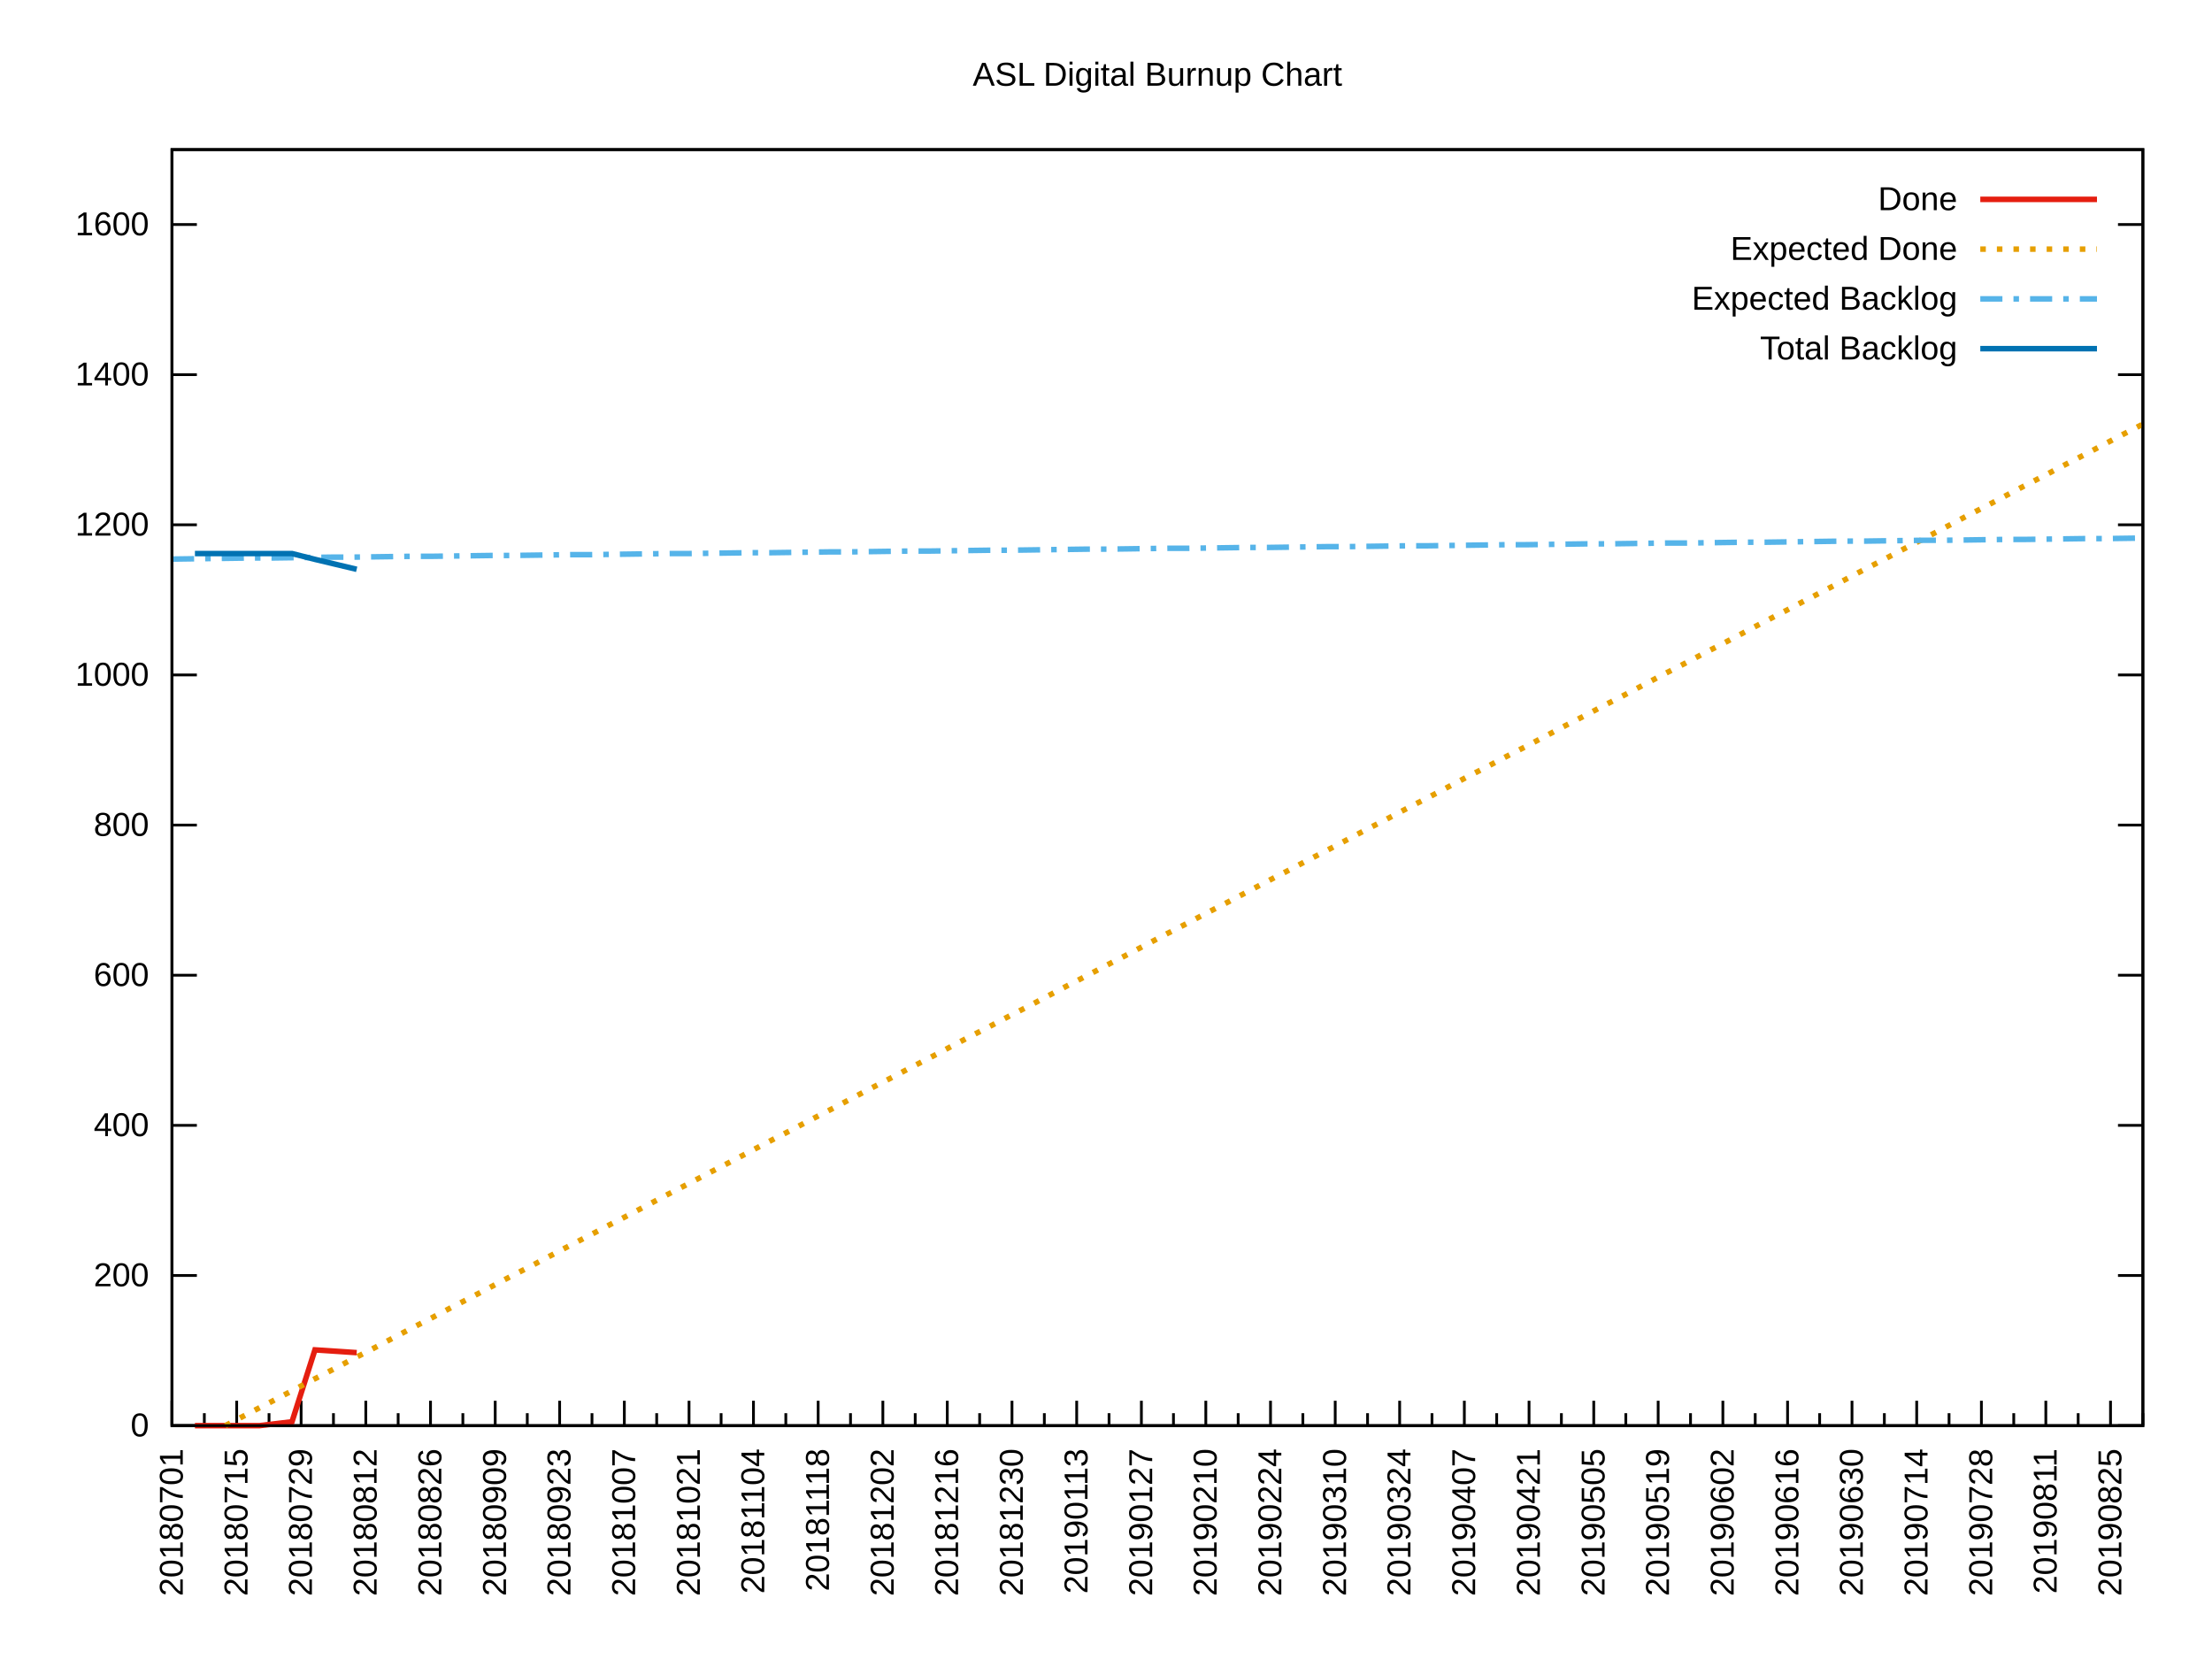
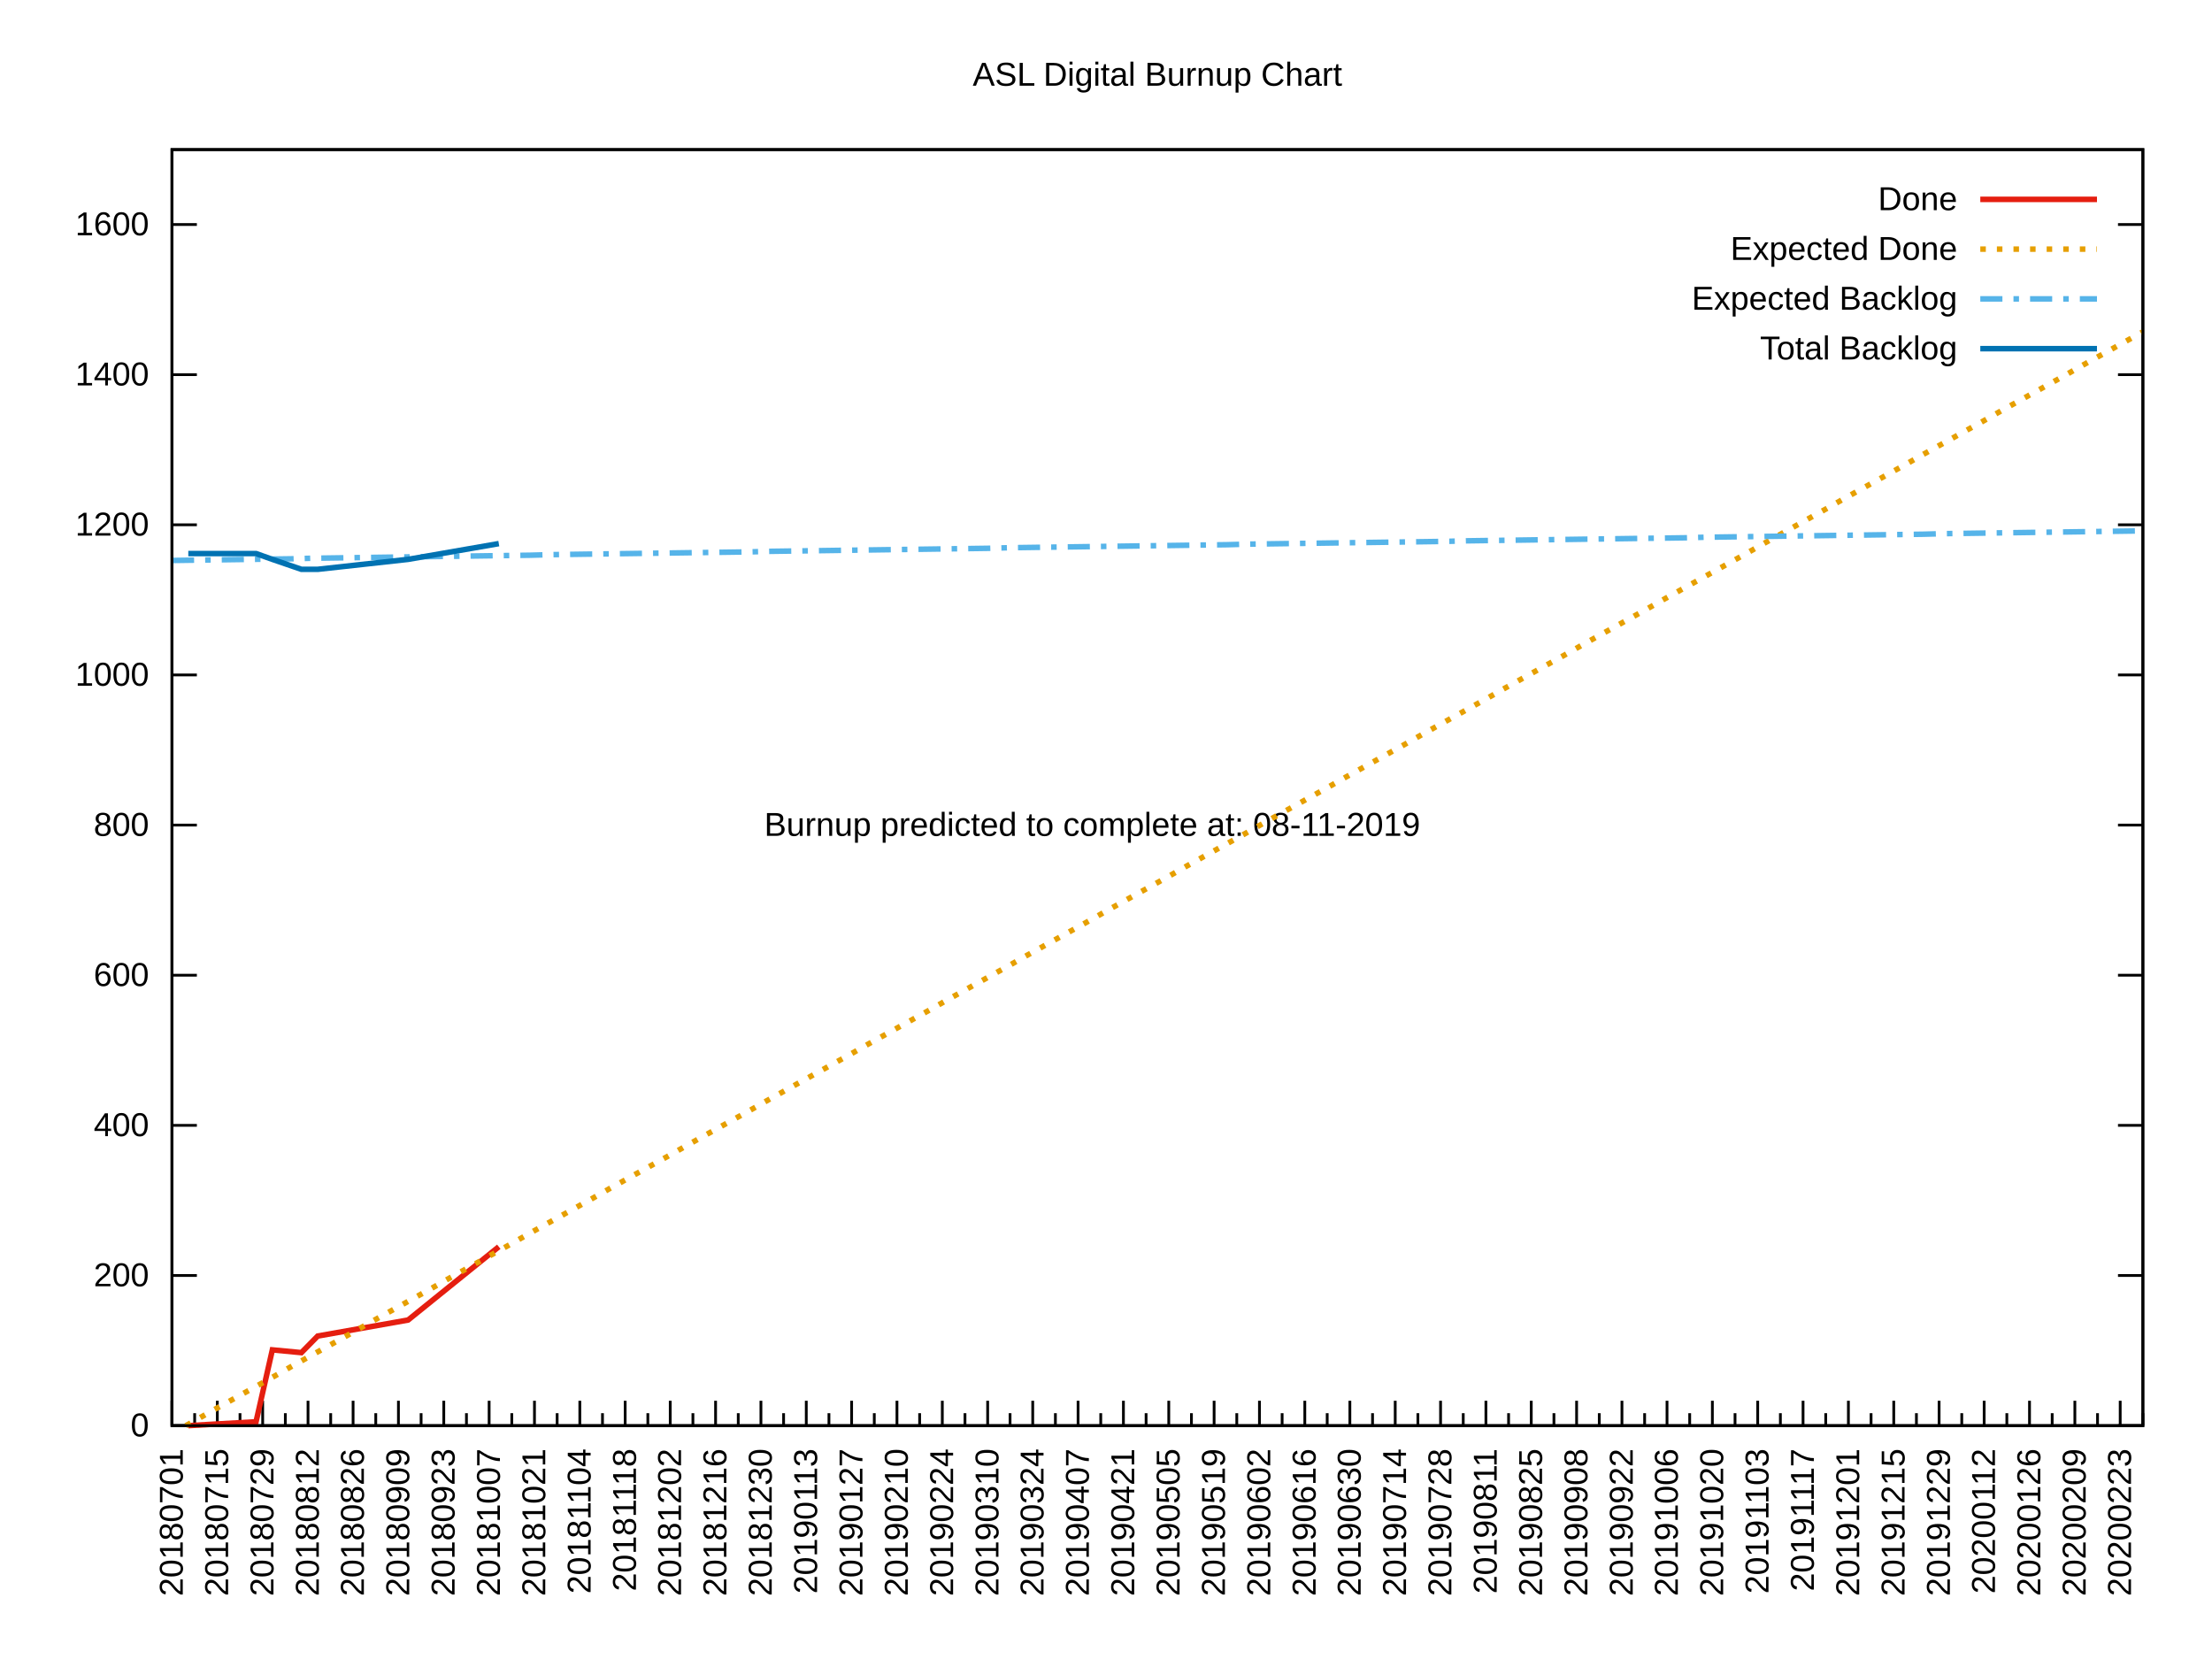
<svg xmlns="http://www.w3.org/2000/svg" xmlns:xlink="http://www.w3.org/1999/xlink" width="800" height="600" viewBox="0 0 800 600">
  <g id="gnuplot_canvas">
    <rect x="0" y="0" width="800" height="600" fill="none" />
    <defs>
      <circle id="gpDot" r="0.5" stroke-width="0.5" />
      <path id="gpPt0" stroke-width="0.222" stroke="currentColor" d="M-1,0 h2 M0,-1 v2" />
      <path id="gpPt1" stroke-width="0.222" stroke="currentColor" d="M-1,-1 L1,1 M1,-1 L-1,1" />
      <path id="gpPt2" stroke-width="0.222" stroke="currentColor" d="M-1,0 L1,0 M0,-1 L0,1 M-1,-1 L1,1 M-1,1 L1,-1" />
      <rect id="gpPt3" stroke-width="0.222" stroke="currentColor" x="-1" y="-1" width="2" height="2" />
      <rect id="gpPt4" stroke-width="0.222" stroke="currentColor" fill="currentColor" x="-1" y="-1" width="2" height="2" />
      <circle id="gpPt5" stroke-width="0.222" stroke="currentColor" cx="0" cy="0" r="1" />
      <use xlink:href="#gpPt5" id="gpPt6" fill="currentColor" stroke="none" />
      <path id="gpPt7" stroke-width="0.222" stroke="currentColor" d="M0,-1.33 L-1.33,0.67 L1.33,0.67 z" />
      <use xlink:href="#gpPt7" id="gpPt8" fill="currentColor" stroke="none" />
      <use xlink:href="#gpPt7" id="gpPt9" stroke="currentColor" transform="rotate(180)" />
      <use xlink:href="#gpPt9" id="gpPt10" fill="currentColor" stroke="none" />
      <use xlink:href="#gpPt3" id="gpPt11" stroke="currentColor" transform="rotate(45)" />
      <use xlink:href="#gpPt11" id="gpPt12" fill="currentColor" stroke="none" />
      <path id="gpPt13" stroke-width="0.222" stroke="currentColor" d="M0,1.330 L1.265,0.411 L0.782,-1.067 L-0.782,-1.076 L-1.265,0.411 z" />
      <use xlink:href="#gpPt13" id="gpPt14" fill="currentColor" stroke="none" />
      <filter id="textbox" filterUnits="objectBoundingBox" x="0" y="0" height="1" width="1">
        <feFlood flood-color="white" flood-opacity="1" result="bgnd" />
        <feComposite in="SourceGraphic" in2="bgnd" operator="atop" />
      </filter>
      <filter id="greybox" filterUnits="objectBoundingBox" x="0" y="0" height="1" width="1">
        <feFlood flood-color="lightgrey" flood-opacity="1" result="grey" />
        <feComposite in="SourceGraphic" in2="grey" operator="atop" />
      </filter>
    </defs>
    <g fill="none" color="white" stroke="currentColor" stroke-width="1.00" stroke-linecap="butt" stroke-linejoin="miter">
</g>
    <g fill="none" color="black" stroke="currentColor" stroke-width="1.00" stroke-linecap="butt" stroke-linejoin="miter">
      <path stroke="black" d="M62.2,515.6 L71.2,515.6 M775.0,515.6 L766.0,515.6  " />
      <g transform="translate(53.9,519.5)" stroke="none" fill="black" font-family="Arial" font-size="12.00" text-anchor="end">
        <text>
          <tspan font-family="Arial"> 0</tspan>
        </text>
      </g>
    </g>
    <g fill="none" color="black" stroke="currentColor" stroke-width="1.00" stroke-linecap="butt" stroke-linejoin="miter">
      <path stroke="black" d="M62.2,461.3 L71.2,461.3 M775.0,461.3 L766.0,461.3  " />
      <g transform="translate(53.9,465.2)" stroke="none" fill="black" font-family="Arial" font-size="12.00" text-anchor="end">
        <text>
          <tspan font-family="Arial"> 200</tspan>
        </text>
      </g>
    </g>
    <g fill="none" color="black" stroke="currentColor" stroke-width="1.00" stroke-linecap="butt" stroke-linejoin="miter">
      <path stroke="black" d="M62.2,407.0 L71.2,407.0 M775.0,407.0 L766.0,407.0  " />
      <g transform="translate(53.9,410.9)" stroke="none" fill="black" font-family="Arial" font-size="12.00" text-anchor="end">
        <text>
          <tspan font-family="Arial"> 400</tspan>
        </text>
      </g>
    </g>
    <g fill="none" color="black" stroke="currentColor" stroke-width="1.00" stroke-linecap="butt" stroke-linejoin="miter">
      <path stroke="black" d="M62.2,352.7 L71.2,352.7 M775.0,352.7 L766.0,352.7  " />
      <g transform="translate(53.9,356.6)" stroke="none" fill="black" font-family="Arial" font-size="12.00" text-anchor="end">
        <text>
          <tspan font-family="Arial"> 600</tspan>
        </text>
      </g>
    </g>
    <g fill="none" color="black" stroke="currentColor" stroke-width="1.00" stroke-linecap="butt" stroke-linejoin="miter">
      <path stroke="black" d="M62.2,298.4 L71.2,298.4 M775.0,298.4 L766.0,298.4  " />
      <g transform="translate(53.9,302.3)" stroke="none" fill="black" font-family="Arial" font-size="12.00" text-anchor="end">
        <text>
          <tspan font-family="Arial"> 800</tspan>
        </text>
      </g>
    </g>
    <g fill="none" color="black" stroke="currentColor" stroke-width="1.00" stroke-linecap="butt" stroke-linejoin="miter">
      <path stroke="black" d="M62.2,244.1 L71.2,244.1 M775.0,244.1 L766.0,244.1  " />
      <g transform="translate(53.9,248.0)" stroke="none" fill="black" font-family="Arial" font-size="12.00" text-anchor="end">
        <text>
          <tspan font-family="Arial"> 1000</tspan>
        </text>
      </g>
    </g>
    <g fill="none" color="black" stroke="currentColor" stroke-width="1.00" stroke-linecap="butt" stroke-linejoin="miter">
      <path stroke="black" d="M62.2,189.8 L71.2,189.8 M775.0,189.8 L766.0,189.8  " />
      <g transform="translate(53.9,193.7)" stroke="none" fill="black" font-family="Arial" font-size="12.00" text-anchor="end">
        <text>
          <tspan font-family="Arial"> 1200</tspan>
        </text>
      </g>
    </g>
    <g fill="none" color="black" stroke="currentColor" stroke-width="1.00" stroke-linecap="butt" stroke-linejoin="miter">
      <path stroke="black" d="M62.2,135.5 L71.2,135.5 M775.0,135.5 L766.0,135.5  " />
      <g transform="translate(53.9,139.4)" stroke="none" fill="black" font-family="Arial" font-size="12.00" text-anchor="end">
        <text>
          <tspan font-family="Arial"> 1400</tspan>
        </text>
      </g>
    </g>
    <g fill="none" color="black" stroke="currentColor" stroke-width="1.00" stroke-linecap="butt" stroke-linejoin="miter">
      <path stroke="black" d="M62.2,81.2 L71.2,81.2 M775.0,81.2 L766.0,81.2  " />
      <g transform="translate(53.9,85.1)" stroke="none" fill="black" font-family="Arial" font-size="12.00" text-anchor="end">
        <text>
          <tspan font-family="Arial"> 1600</tspan>
        </text>
      </g>
    </g>
    <g fill="none" color="black" stroke="currentColor" stroke-width="1.00" stroke-linecap="butt" stroke-linejoin="miter">
      <path stroke="black" d="M62.2,515.6 L62.2,506.6  " />
      <g transform="translate(66.1,523.9) rotate(270)" stroke="none" fill="black" font-family="Arial" font-size="12.00" text-anchor="end">
        <text>
          <tspan font-family="Arial">20180701</tspan>
        </text>
      </g>
    </g>
    <g fill="none" color="black" stroke="currentColor" stroke-width="1.00" stroke-linecap="butt" stroke-linejoin="miter">
-       <path stroke="black" d="M73.9,515.6 L73.9,511.1 M85.6,515.6 L85.6,506.6  " />
-       <g transform="translate(89.5,523.9) rotate(270)" stroke="none" fill="black" font-family="Arial" font-size="12.00" text-anchor="end">
+       <path stroke="black" d="M70.4,515.6 L70.4,511.1 M78.6,515.6 L78.6,506.6  " />
+       <g transform="translate(82.5,523.9) rotate(270)" stroke="none" fill="black" font-family="Arial" font-size="12.00" text-anchor="end">
        <text>
          <tspan font-family="Arial">20180715</tspan>
        </text>
      </g>
    </g>
    <g fill="none" color="black" stroke="currentColor" stroke-width="1.00" stroke-linecap="butt" stroke-linejoin="miter">
-       <path stroke="black" d="M97.3,515.6 L97.3,511.1 M108.9,515.6 L108.9,506.6  " />
-       <g transform="translate(112.8,523.9) rotate(270)" stroke="none" fill="black" font-family="Arial" font-size="12.00" text-anchor="end">
+       <path stroke="black" d="M86.8,515.6 L86.8,511.1 M95.0,515.6 L95.0,506.6  " />
+       <g transform="translate(98.9,523.9) rotate(270)" stroke="none" fill="black" font-family="Arial" font-size="12.00" text-anchor="end">
        <text>
          <tspan font-family="Arial">20180729</tspan>
        </text>
      </g>
    </g>
    <g fill="none" color="black" stroke="currentColor" stroke-width="1.00" stroke-linecap="butt" stroke-linejoin="miter">
-       <path stroke="black" d="M120.6,515.6 L120.6,511.1 M132.3,515.6 L132.3,506.6  " />
-       <g transform="translate(136.2,523.9) rotate(270)" stroke="none" fill="black" font-family="Arial" font-size="12.00" text-anchor="end">
+       <path stroke="black" d="M103.2,515.6 L103.2,511.1 M111.4,515.6 L111.4,506.6  " />
+       <g transform="translate(115.3,523.9) rotate(270)" stroke="none" fill="black" font-family="Arial" font-size="12.00" text-anchor="end">
        <text>
          <tspan font-family="Arial">20180812</tspan>
        </text>
      </g>
    </g>
    <g fill="none" color="black" stroke="currentColor" stroke-width="1.00" stroke-linecap="butt" stroke-linejoin="miter">
-       <path stroke="black" d="M144.0,515.6 L144.0,511.1 M155.7,515.6 L155.7,506.6  " />
-       <g transform="translate(159.6,523.9) rotate(270)" stroke="none" fill="black" font-family="Arial" font-size="12.00" text-anchor="end">
+       <path stroke="black" d="M119.6,515.6 L119.6,511.1 M127.7,515.6 L127.7,506.6  " />
+       <g transform="translate(131.6,523.9) rotate(270)" stroke="none" fill="black" font-family="Arial" font-size="12.00" text-anchor="end">
        <text>
          <tspan font-family="Arial">20180826</tspan>
        </text>
      </g>
    </g>
    <g fill="none" color="black" stroke="currentColor" stroke-width="1.00" stroke-linecap="butt" stroke-linejoin="miter">
-       <path stroke="black" d="M167.4,515.6 L167.4,511.1 M179.1,515.6 L179.1,506.6  " />
-       <g transform="translate(183.0,523.9) rotate(270)" stroke="none" fill="black" font-family="Arial" font-size="12.00" text-anchor="end">
+       <path stroke="black" d="M135.9,515.6 L135.9,511.1 M144.1,515.6 L144.1,506.6  " />
+       <g transform="translate(148.0,523.9) rotate(270)" stroke="none" fill="black" font-family="Arial" font-size="12.00" text-anchor="end">
        <text>
          <tspan font-family="Arial">20180909</tspan>
        </text>
      </g>
    </g>
    <g fill="none" color="black" stroke="currentColor" stroke-width="1.00" stroke-linecap="butt" stroke-linejoin="miter">
-       <path stroke="black" d="M190.7,515.6 L190.7,511.1 M202.4,515.6 L202.4,506.6  " />
-       <g transform="translate(206.3,523.9) rotate(270)" stroke="none" fill="black" font-family="Arial" font-size="12.00" text-anchor="end">
+       <path stroke="black" d="M152.3,515.6 L152.3,511.1 M160.5,515.6 L160.5,506.6  " />
+       <g transform="translate(164.4,523.9) rotate(270)" stroke="none" fill="black" font-family="Arial" font-size="12.00" text-anchor="end">
        <text>
          <tspan font-family="Arial">20180923</tspan>
        </text>
      </g>
    </g>
    <g fill="none" color="black" stroke="currentColor" stroke-width="1.00" stroke-linecap="butt" stroke-linejoin="miter">
-       <path stroke="black" d="M214.1,515.6 L214.1,511.1 M225.8,515.6 L225.8,506.6  " />
-       <g transform="translate(229.7,523.9) rotate(270)" stroke="none" fill="black" font-family="Arial" font-size="12.00" text-anchor="end">
+       <path stroke="black" d="M168.7,515.6 L168.7,511.1 M176.9,515.6 L176.9,506.6  " />
+       <g transform="translate(180.8,523.9) rotate(270)" stroke="none" fill="black" font-family="Arial" font-size="12.00" text-anchor="end">
        <text>
          <tspan font-family="Arial">20181007</tspan>
        </text>
      </g>
    </g>
    <g fill="none" color="black" stroke="currentColor" stroke-width="1.00" stroke-linecap="butt" stroke-linejoin="miter">
-       <path stroke="black" d="M237.5,515.6 L237.5,511.1 M249.2,515.6 L249.2,506.6  " />
-       <g transform="translate(253.1,523.9) rotate(270)" stroke="none" fill="black" font-family="Arial" font-size="12.00" text-anchor="end">
+       <path stroke="black" d="M185.1,515.6 L185.1,511.1 M193.3,515.6 L193.3,506.6  " />
+       <g transform="translate(197.2,523.9) rotate(270)" stroke="none" fill="black" font-family="Arial" font-size="12.00" text-anchor="end">
        <text>
          <tspan font-family="Arial">20181021</tspan>
        </text>
      </g>
    </g>
    <g fill="none" color="black" stroke="currentColor" stroke-width="1.00" stroke-linecap="butt" stroke-linejoin="miter">
-       <path stroke="black" d="M260.8,515.6 L260.8,511.1 M272.5,515.6 L272.5,506.6  " />
-       <g transform="translate(276.4,523.9) rotate(270)" stroke="none" fill="black" font-family="Arial" font-size="12.00" text-anchor="end">
+       <path stroke="black" d="M201.5,515.6 L201.5,511.1 M209.7,515.6 L209.7,506.6  " />
+       <g transform="translate(213.6,523.9) rotate(270)" stroke="none" fill="black" font-family="Arial" font-size="12.00" text-anchor="end">
        <text>
          <tspan font-family="Arial">20181104</tspan>
        </text>
      </g>
    </g>
    <g fill="none" color="black" stroke="currentColor" stroke-width="1.00" stroke-linecap="butt" stroke-linejoin="miter">
-       <path stroke="black" d="M284.2,515.6 L284.2,511.1 M295.9,515.6 L295.9,506.6  " />
-       <g transform="translate(299.8,523.9) rotate(270)" stroke="none" fill="black" font-family="Arial" font-size="12.00" text-anchor="end">
+       <path stroke="black" d="M217.9,515.6 L217.9,511.1 M226.1,515.6 L226.1,506.6  " />
+       <g transform="translate(230.0,523.9) rotate(270)" stroke="none" fill="black" font-family="Arial" font-size="12.00" text-anchor="end">
        <text>
          <tspan font-family="Arial">20181118</tspan>
        </text>
      </g>
    </g>
    <g fill="none" color="black" stroke="currentColor" stroke-width="1.00" stroke-linecap="butt" stroke-linejoin="miter">
-       <path stroke="black" d="M307.6,515.6 L307.6,511.1 M319.3,515.6 L319.3,506.6  " />
-       <g transform="translate(323.2,523.9) rotate(270)" stroke="none" fill="black" font-family="Arial" font-size="12.00" text-anchor="end">
+       <path stroke="black" d="M234.3,515.6 L234.3,511.1 M242.4,515.6 L242.4,506.6  " />
+       <g transform="translate(246.3,523.9) rotate(270)" stroke="none" fill="black" font-family="Arial" font-size="12.00" text-anchor="end">
        <text>
          <tspan font-family="Arial">20181202</tspan>
        </text>
      </g>
    </g>
    <g fill="none" color="black" stroke="currentColor" stroke-width="1.00" stroke-linecap="butt" stroke-linejoin="miter">
-       <path stroke="black" d="M331.0,515.6 L331.0,511.1 M342.6,515.6 L342.6,506.6  " />
-       <g transform="translate(346.5,523.9) rotate(270)" stroke="none" fill="black" font-family="Arial" font-size="12.00" text-anchor="end">
+       <path stroke="black" d="M250.6,515.6 L250.6,511.1 M258.8,515.6 L258.8,506.6  " />
+       <g transform="translate(262.7,523.9) rotate(270)" stroke="none" fill="black" font-family="Arial" font-size="12.00" text-anchor="end">
        <text>
          <tspan font-family="Arial">20181216</tspan>
        </text>
      </g>
    </g>
    <g fill="none" color="black" stroke="currentColor" stroke-width="1.00" stroke-linecap="butt" stroke-linejoin="miter">
-       <path stroke="black" d="M354.3,515.6 L354.3,511.1 M366.0,515.6 L366.0,506.6  " />
-       <g transform="translate(369.9,523.9) rotate(270)" stroke="none" fill="black" font-family="Arial" font-size="12.00" text-anchor="end">
+       <path stroke="black" d="M267.0,515.6 L267.0,511.1 M275.2,515.6 L275.2,506.6  " />
+       <g transform="translate(279.1,523.9) rotate(270)" stroke="none" fill="black" font-family="Arial" font-size="12.00" text-anchor="end">
        <text>
          <tspan font-family="Arial">20181230</tspan>
        </text>
      </g>
    </g>
    <g fill="none" color="black" stroke="currentColor" stroke-width="1.00" stroke-linecap="butt" stroke-linejoin="miter">
-       <path stroke="black" d="M377.7,515.6 L377.7,511.1 M389.4,515.6 L389.4,506.6  " />
-       <g transform="translate(393.3,523.9) rotate(270)" stroke="none" fill="black" font-family="Arial" font-size="12.00" text-anchor="end">
+       <path stroke="black" d="M283.4,515.6 L283.4,511.1 M291.6,515.6 L291.6,506.6  " />
+       <g transform="translate(295.5,523.9) rotate(270)" stroke="none" fill="black" font-family="Arial" font-size="12.00" text-anchor="end">
        <text>
          <tspan font-family="Arial">20190113</tspan>
        </text>
      </g>
    </g>
    <g fill="none" color="black" stroke="currentColor" stroke-width="1.00" stroke-linecap="butt" stroke-linejoin="miter">
-       <path stroke="black" d="M401.1,515.6 L401.1,511.1 M412.8,515.6 L412.8,506.6  " />
-       <g transform="translate(416.7,523.9) rotate(270)" stroke="none" fill="black" font-family="Arial" font-size="12.00" text-anchor="end">
+       <path stroke="black" d="M299.8,515.6 L299.8,511.1 M308.0,515.6 L308.0,506.6  " />
+       <g transform="translate(311.9,523.9) rotate(270)" stroke="none" fill="black" font-family="Arial" font-size="12.00" text-anchor="end">
        <text>
          <tspan font-family="Arial">20190127</tspan>
        </text>
      </g>
    </g>
    <g fill="none" color="black" stroke="currentColor" stroke-width="1.00" stroke-linecap="butt" stroke-linejoin="miter">
-       <path stroke="black" d="M424.4,515.6 L424.4,511.1 M436.1,515.6 L436.1,506.6  " />
-       <g transform="translate(440.0,523.9) rotate(270)" stroke="none" fill="black" font-family="Arial" font-size="12.00" text-anchor="end">
+       <path stroke="black" d="M316.2,515.6 L316.2,511.1 M324.4,515.6 L324.4,506.6  " />
+       <g transform="translate(328.3,523.9) rotate(270)" stroke="none" fill="black" font-family="Arial" font-size="12.00" text-anchor="end">
        <text>
          <tspan font-family="Arial">20190210</tspan>
        </text>
      </g>
    </g>
    <g fill="none" color="black" stroke="currentColor" stroke-width="1.00" stroke-linecap="butt" stroke-linejoin="miter">
-       <path stroke="black" d="M447.8,515.6 L447.8,511.1 M459.5,515.6 L459.5,506.6  " />
-       <g transform="translate(463.4,523.9) rotate(270)" stroke="none" fill="black" font-family="Arial" font-size="12.00" text-anchor="end">
+       <path stroke="black" d="M332.6,515.6 L332.6,511.1 M340.8,515.6 L340.8,506.6  " />
+       <g transform="translate(344.7,523.9) rotate(270)" stroke="none" fill="black" font-family="Arial" font-size="12.00" text-anchor="end">
        <text>
          <tspan font-family="Arial">20190224</tspan>
        </text>
      </g>
    </g>
    <g fill="none" color="black" stroke="currentColor" stroke-width="1.00" stroke-linecap="butt" stroke-linejoin="miter">
-       <path stroke="black" d="M471.2,515.6 L471.2,511.1 M482.9,515.6 L482.9,506.6  " />
-       <g transform="translate(486.8,523.9) rotate(270)" stroke="none" fill="black" font-family="Arial" font-size="12.00" text-anchor="end">
+       <path stroke="black" d="M349.0,515.6 L349.0,511.1 M357.2,515.6 L357.2,506.6  " />
+       <g transform="translate(361.1,523.9) rotate(270)" stroke="none" fill="black" font-family="Arial" font-size="12.00" text-anchor="end">
        <text>
          <tspan font-family="Arial">20190310</tspan>
        </text>
      </g>
    </g>
    <g fill="none" color="black" stroke="currentColor" stroke-width="1.00" stroke-linecap="butt" stroke-linejoin="miter">
-       <path stroke="black" d="M494.6,515.6 L494.6,511.1 M506.2,515.6 L506.2,506.6  " />
-       <g transform="translate(510.1,523.9) rotate(270)" stroke="none" fill="black" font-family="Arial" font-size="12.00" text-anchor="end">
+       <path stroke="black" d="M365.3,515.6 L365.3,511.1 M373.5,515.6 L373.5,506.6  " />
+       <g transform="translate(377.4,523.9) rotate(270)" stroke="none" fill="black" font-family="Arial" font-size="12.00" text-anchor="end">
        <text>
          <tspan font-family="Arial">20190324</tspan>
        </text>
      </g>
    </g>
    <g fill="none" color="black" stroke="currentColor" stroke-width="1.00" stroke-linecap="butt" stroke-linejoin="miter">
-       <path stroke="black" d="M517.9,515.6 L517.9,511.1 M529.6,515.6 L529.6,506.6  " />
-       <g transform="translate(533.5,523.9) rotate(270)" stroke="none" fill="black" font-family="Arial" font-size="12.00" text-anchor="end">
+       <path stroke="black" d="M381.7,515.6 L381.7,511.1 M389.9,515.6 L389.9,506.6  " />
+       <g transform="translate(393.8,523.9) rotate(270)" stroke="none" fill="black" font-family="Arial" font-size="12.00" text-anchor="end">
        <text>
          <tspan font-family="Arial">20190407</tspan>
        </text>
      </g>
    </g>
    <g fill="none" color="black" stroke="currentColor" stroke-width="1.00" stroke-linecap="butt" stroke-linejoin="miter">
-       <path stroke="black" d="M541.3,515.6 L541.3,511.1 M553.0,515.6 L553.0,506.6  " />
-       <g transform="translate(556.9,523.9) rotate(270)" stroke="none" fill="black" font-family="Arial" font-size="12.00" text-anchor="end">
+       <path stroke="black" d="M398.1,515.6 L398.1,511.1 M406.3,515.6 L406.3,506.6  " />
+       <g transform="translate(410.2,523.9) rotate(270)" stroke="none" fill="black" font-family="Arial" font-size="12.00" text-anchor="end">
        <text>
          <tspan font-family="Arial">20190421</tspan>
        </text>
      </g>
    </g>
    <g fill="none" color="black" stroke="currentColor" stroke-width="1.00" stroke-linecap="butt" stroke-linejoin="miter">
-       <path stroke="black" d="M564.7,515.6 L564.7,511.1 M576.4,515.6 L576.4,506.6  " />
-       <g transform="translate(580.3,523.9) rotate(270)" stroke="none" fill="black" font-family="Arial" font-size="12.00" text-anchor="end">
+       <path stroke="black" d="M414.5,515.6 L414.5,511.1 M422.7,515.6 L422.7,506.6  " />
+       <g transform="translate(426.6,523.9) rotate(270)" stroke="none" fill="black" font-family="Arial" font-size="12.00" text-anchor="end">
        <text>
          <tspan font-family="Arial">20190505</tspan>
        </text>
      </g>
    </g>
    <g fill="none" color="black" stroke="currentColor" stroke-width="1.00" stroke-linecap="butt" stroke-linejoin="miter">
-       <path stroke="black" d="M588.0,515.6 L588.0,511.1 M599.7,515.6 L599.7,506.6  " />
-       <g transform="translate(603.6,523.9) rotate(270)" stroke="none" fill="black" font-family="Arial" font-size="12.00" text-anchor="end">
+       <path stroke="black" d="M430.9,515.6 L430.9,511.1 M439.1,515.6 L439.1,506.6  " />
+       <g transform="translate(443.0,523.9) rotate(270)" stroke="none" fill="black" font-family="Arial" font-size="12.00" text-anchor="end">
        <text>
          <tspan font-family="Arial">20190519</tspan>
        </text>
      </g>
    </g>
    <g fill="none" color="black" stroke="currentColor" stroke-width="1.00" stroke-linecap="butt" stroke-linejoin="miter">
-       <path stroke="black" d="M611.4,515.6 L611.4,511.1 M623.1,515.6 L623.1,506.6  " />
-       <g transform="translate(627.0,523.9) rotate(270)" stroke="none" fill="black" font-family="Arial" font-size="12.00" text-anchor="end">
+       <path stroke="black" d="M447.3,515.6 L447.3,511.1 M455.5,515.6 L455.5,506.6  " />
+       <g transform="translate(459.4,523.9) rotate(270)" stroke="none" fill="black" font-family="Arial" font-size="12.00" text-anchor="end">
        <text>
          <tspan font-family="Arial">20190602</tspan>
        </text>
      </g>
    </g>
    <g fill="none" color="black" stroke="currentColor" stroke-width="1.00" stroke-linecap="butt" stroke-linejoin="miter">
-       <path stroke="black" d="M634.8,515.6 L634.8,511.1 M646.5,515.6 L646.5,506.6  " />
-       <g transform="translate(650.4,523.9) rotate(270)" stroke="none" fill="black" font-family="Arial" font-size="12.00" text-anchor="end">
+       <path stroke="black" d="M463.7,515.6 L463.7,511.1 M471.9,515.6 L471.9,506.6  " />
+       <g transform="translate(475.8,523.9) rotate(270)" stroke="none" fill="black" font-family="Arial" font-size="12.00" text-anchor="end">
        <text>
          <tspan font-family="Arial">20190616</tspan>
        </text>
      </g>
    </g>
    <g fill="none" color="black" stroke="currentColor" stroke-width="1.00" stroke-linecap="butt" stroke-linejoin="miter">
-       <path stroke="black" d="M658.1,515.6 L658.1,511.1 M669.8,515.6 L669.8,506.6  " />
-       <g transform="translate(673.7,523.9) rotate(270)" stroke="none" fill="black" font-family="Arial" font-size="12.00" text-anchor="end">
+       <path stroke="black" d="M480.0,515.6 L480.0,511.1 M488.2,515.6 L488.2,506.6  " />
+       <g transform="translate(492.1,523.9) rotate(270)" stroke="none" fill="black" font-family="Arial" font-size="12.00" text-anchor="end">
        <text>
          <tspan font-family="Arial">20190630</tspan>
        </text>
      </g>
    </g>
    <g fill="none" color="black" stroke="currentColor" stroke-width="1.00" stroke-linecap="butt" stroke-linejoin="miter">
-       <path stroke="black" d="M681.5,515.6 L681.5,511.1 M693.2,515.6 L693.2,506.6  " />
-       <g transform="translate(697.1,523.9) rotate(270)" stroke="none" fill="black" font-family="Arial" font-size="12.00" text-anchor="end">
+       <path stroke="black" d="M496.4,515.6 L496.4,511.1 M504.6,515.6 L504.6,506.6  " />
+       <g transform="translate(508.5,523.9) rotate(270)" stroke="none" fill="black" font-family="Arial" font-size="12.00" text-anchor="end">
        <text>
          <tspan font-family="Arial">20190714</tspan>
        </text>
      </g>
    </g>
    <g fill="none" color="black" stroke="currentColor" stroke-width="1.00" stroke-linecap="butt" stroke-linejoin="miter">
-       <path stroke="black" d="M704.9,515.6 L704.9,511.1 M716.6,515.6 L716.6,506.6  " />
-       <g transform="translate(720.5,523.9) rotate(270)" stroke="none" fill="black" font-family="Arial" font-size="12.00" text-anchor="end">
+       <path stroke="black" d="M512.8,515.6 L512.8,511.1 M521.0,515.6 L521.0,506.6  " />
+       <g transform="translate(524.9,523.9) rotate(270)" stroke="none" fill="black" font-family="Arial" font-size="12.00" text-anchor="end">
        <text>
          <tspan font-family="Arial">20190728</tspan>
        </text>
      </g>
    </g>
    <g fill="none" color="black" stroke="currentColor" stroke-width="1.00" stroke-linecap="butt" stroke-linejoin="miter">
-       <path stroke="black" d="M728.3,515.6 L728.3,511.1 M739.9,515.6 L739.9,506.6  " />
-       <g transform="translate(743.8,523.9) rotate(270)" stroke="none" fill="black" font-family="Arial" font-size="12.00" text-anchor="end">
+       <path stroke="black" d="M529.2,515.6 L529.2,511.1 M537.4,515.6 L537.4,506.6  " />
+       <g transform="translate(541.3,523.9) rotate(270)" stroke="none" fill="black" font-family="Arial" font-size="12.00" text-anchor="end">
        <text>
          <tspan font-family="Arial">20190811</tspan>
        </text>
      </g>
    </g>
    <g fill="none" color="black" stroke="currentColor" stroke-width="1.00" stroke-linecap="butt" stroke-linejoin="miter">
-       <path stroke="black" d="M751.6,515.6 L751.6,511.1 M763.3,515.6 L763.3,506.6  " />
-       <g transform="translate(767.2,523.9) rotate(270)" stroke="none" fill="black" font-family="Arial" font-size="12.00" text-anchor="end">
+       <path stroke="black" d="M545.6,515.6 L545.6,511.1 M553.8,515.6 L553.8,506.6  " />
+       <g transform="translate(557.7,523.9) rotate(270)" stroke="none" fill="black" font-family="Arial" font-size="12.00" text-anchor="end">
        <text>
          <tspan font-family="Arial">20190825</tspan>
        </text>
      </g>
    </g>
    <g fill="none" color="black" stroke="currentColor" stroke-width="1.00" stroke-linecap="butt" stroke-linejoin="miter">
+       <path stroke="black" d="M562.0,515.6 L562.0,511.1 M570.2,515.6 L570.2,506.6  " />
+       <g transform="translate(574.1,523.9) rotate(270)" stroke="none" fill="black" font-family="Arial" font-size="12.00" text-anchor="end">
+         <text>
+           <tspan font-family="Arial">20190908</tspan>
+         </text>
+       </g>
+     </g>
+     <g fill="none" color="black" stroke="currentColor" stroke-width="1.00" stroke-linecap="butt" stroke-linejoin="miter">
+       <path stroke="black" d="M578.4,515.6 L578.4,511.1 M586.6,515.6 L586.6,506.6  " />
+       <g transform="translate(590.5,523.9) rotate(270)" stroke="none" fill="black" font-family="Arial" font-size="12.00" text-anchor="end">
+         <text>
+           <tspan font-family="Arial">20190922</tspan>
+         </text>
+       </g>
+     </g>
+     <g fill="none" color="black" stroke="currentColor" stroke-width="1.00" stroke-linecap="butt" stroke-linejoin="miter">
+       <path stroke="black" d="M594.8,515.6 L594.8,511.1 M602.9,515.6 L602.9,506.6  " />
+       <g transform="translate(606.8,523.9) rotate(270)" stroke="none" fill="black" font-family="Arial" font-size="12.00" text-anchor="end">
+         <text>
+           <tspan font-family="Arial">20191006</tspan>
+         </text>
+       </g>
+     </g>
+     <g fill="none" color="black" stroke="currentColor" stroke-width="1.00" stroke-linecap="butt" stroke-linejoin="miter">
+       <path stroke="black" d="M611.1,515.6 L611.1,511.1 M619.3,515.6 L619.3,506.6  " />
+       <g transform="translate(623.2,523.9) rotate(270)" stroke="none" fill="black" font-family="Arial" font-size="12.00" text-anchor="end">
+         <text>
+           <tspan font-family="Arial">20191020</tspan>
+         </text>
+       </g>
+     </g>
+     <g fill="none" color="black" stroke="currentColor" stroke-width="1.00" stroke-linecap="butt" stroke-linejoin="miter">
+       <path stroke="black" d="M627.5,515.6 L627.5,511.1 M635.7,515.6 L635.7,506.6  " />
+       <g transform="translate(639.6,523.9) rotate(270)" stroke="none" fill="black" font-family="Arial" font-size="12.00" text-anchor="end">
+         <text>
+           <tspan font-family="Arial">20191103</tspan>
+         </text>
+       </g>
+     </g>
+     <g fill="none" color="black" stroke="currentColor" stroke-width="1.00" stroke-linecap="butt" stroke-linejoin="miter">
+       <path stroke="black" d="M643.9,515.6 L643.9,511.1 M652.1,515.6 L652.1,506.6  " />
+       <g transform="translate(656.0,523.9) rotate(270)" stroke="none" fill="black" font-family="Arial" font-size="12.00" text-anchor="end">
+         <text>
+           <tspan font-family="Arial">20191117</tspan>
+         </text>
+       </g>
+     </g>
+     <g fill="none" color="black" stroke="currentColor" stroke-width="1.00" stroke-linecap="butt" stroke-linejoin="miter">
+       <path stroke="black" d="M660.3,515.6 L660.3,511.1 M668.5,515.6 L668.5,506.6  " />
+       <g transform="translate(672.4,523.9) rotate(270)" stroke="none" fill="black" font-family="Arial" font-size="12.00" text-anchor="end">
+         <text>
+           <tspan font-family="Arial">20191201</tspan>
+         </text>
+       </g>
+     </g>
+     <g fill="none" color="black" stroke="currentColor" stroke-width="1.00" stroke-linecap="butt" stroke-linejoin="miter">
+       <path stroke="black" d="M676.7,515.6 L676.7,511.1 M684.9,515.6 L684.9,506.6  " />
+       <g transform="translate(688.8,523.9) rotate(270)" stroke="none" fill="black" font-family="Arial" font-size="12.00" text-anchor="end">
+         <text>
+           <tspan font-family="Arial">20191215</tspan>
+         </text>
+       </g>
+     </g>
+     <g fill="none" color="black" stroke="currentColor" stroke-width="1.00" stroke-linecap="butt" stroke-linejoin="miter">
+       <path stroke="black" d="M693.1,515.6 L693.1,511.1 M701.3,515.6 L701.3,506.6  " />
+       <g transform="translate(705.2,523.9) rotate(270)" stroke="none" fill="black" font-family="Arial" font-size="12.00" text-anchor="end">
+         <text>
+           <tspan font-family="Arial">20191229</tspan>
+         </text>
+       </g>
+     </g>
+     <g fill="none" color="black" stroke="currentColor" stroke-width="1.00" stroke-linecap="butt" stroke-linejoin="miter">
+       <path stroke="black" d="M709.5,515.6 L709.5,511.1 M717.6,515.6 L717.6,506.6  " />
+       <g transform="translate(721.5,523.9) rotate(270)" stroke="none" fill="black" font-family="Arial" font-size="12.00" text-anchor="end">
+         <text>
+           <tspan font-family="Arial">20200112</tspan>
+         </text>
+       </g>
+     </g>
+     <g fill="none" color="black" stroke="currentColor" stroke-width="1.00" stroke-linecap="butt" stroke-linejoin="miter">
+       <path stroke="black" d="M725.8,515.6 L725.8,511.1 M734.0,515.6 L734.0,506.6  " />
+       <g transform="translate(737.9,523.9) rotate(270)" stroke="none" fill="black" font-family="Arial" font-size="12.00" text-anchor="end">
+         <text>
+           <tspan font-family="Arial">20200126</tspan>
+         </text>
+       </g>
+     </g>
+     <g fill="none" color="black" stroke="currentColor" stroke-width="1.00" stroke-linecap="butt" stroke-linejoin="miter">
+       <path stroke="black" d="M742.2,515.6 L742.2,511.1 M750.4,515.6 L750.4,506.6  " />
+       <g transform="translate(754.3,523.9) rotate(270)" stroke="none" fill="black" font-family="Arial" font-size="12.00" text-anchor="end">
+         <text>
+           <tspan font-family="Arial">20200209</tspan>
+         </text>
+       </g>
+     </g>
+     <g fill="none" color="black" stroke="currentColor" stroke-width="1.00" stroke-linecap="butt" stroke-linejoin="miter">
+       <path stroke="black" d="M758.6,515.6 L758.6,511.1 M766.8,515.6 L766.8,506.6  " />
+       <g transform="translate(770.7,523.9) rotate(270)" stroke="none" fill="black" font-family="Arial" font-size="12.00" text-anchor="end">
+         <text>
+           <tspan font-family="Arial">20200223</tspan>
+         </text>
+       </g>
+     </g>
+     <g fill="none" color="black" stroke="currentColor" stroke-width="1.00" stroke-linecap="butt" stroke-linejoin="miter">
      <path stroke="black" d="M775.0,515.6 L775.0,511.1  " />
    </g>
    <g fill="none" color="black" stroke="currentColor" stroke-width="1.00" stroke-linecap="butt" stroke-linejoin="miter">
      <path stroke="black" d="M62.2,54.1 L62.2,515.6 L775.0,515.6 L775.0,54.1 L62.2,54.1 Z  " />
+       <g transform="translate(276.4,302.3)" stroke="none" fill="black" font-family="Arial" font-size="12.00" text-anchor="start">
+         <text>
+           <tspan font-family="Arial">Burnup predicted to complete at: 08-11-2019</tspan>
+         </text>
+       </g>
    </g>
    <g fill="none" color="black" stroke="currentColor" stroke-width="1.00" stroke-linecap="butt" stroke-linejoin="miter">
      <g transform="translate(418.6,31.0)" stroke="none" fill="black" font-family="Arial" font-size="12.00" text-anchor="middle">
        <text>
          <tspan font-family="Arial">ASL Digital Burnup Chart</tspan>
        </text>
      </g>
    </g>
    <g id="gnuplot_plot_1">
      <g fill="none" color="white" stroke="black" stroke-width="2.00" stroke-linecap="butt" stroke-linejoin="miter">
</g>
      <g fill="none" color="black" stroke="currentColor" stroke-width="2.00" stroke-linecap="butt" stroke-linejoin="miter">
        <g transform="translate(707.9,76.0)" stroke="none" fill="black" font-family="Arial" font-size="12.00" text-anchor="end">
          <text>
            <tspan font-family="Arial">Done</tspan>
          </text>
        </g>
      </g>
      <g fill="none" color="black" stroke="currentColor" stroke-width="2.00" stroke-linecap="butt" stroke-linejoin="miter">
-         <path stroke="rgb(229,  30,  16)" d="M716.2,72.1 L758.4,72.1 M70.5,515.6 L93.9,515.6 L105.6,514.2 L113.9,488.2 L129.0,489.2  " />
+         <path stroke="rgb(229,  30,  16)" d="M716.2,72.1 L758.4,72.1 M68.1,515.6 L92.6,514.2 L98.5,488.2 L109.0,489.2 L114.9,483.2 L147.6,477.4   L180.4,450.9  " />
      </g>
    </g>
    <g id="gnuplot_plot_2">
      <g fill="none" color="black" stroke="currentColor" stroke-width="2.00" stroke-linecap="butt" stroke-linejoin="miter">
        <g transform="translate(707.9,94.0)" stroke="none" fill="black" font-family="Arial" font-size="12.00" text-anchor="end">
          <text>
            <tspan font-family="Arial">Expected Done</tspan>
          </text>
        </g>
      </g>
      <g fill="none" color="black" stroke="currentColor" stroke-width="2.00" stroke-linecap="butt" stroke-linejoin="miter">
-         <path stroke="rgb(230, 159,   0)" stroke-dasharray=" 2,4" d="M716.2,90.1 L758.4,90.1 M81.5,515.6 L83.8,514.4 L91.0,510.6 L98.2,506.9 L105.4,503.1 L112.6,499.3   L119.8,495.6 L127.0,491.8 L134.2,488.1 L141.4,484.3 L148.6,480.5 L155.8,476.8 L163.0,473.0 L170.2,469.3   L177.4,465.5 L184.6,461.7 L191.8,458.0 L199.0,454.2 L206.2,450.4 L213.4,446.7 L220.6,442.9 L227.8,439.2   L235.0,435.4 L242.2,431.6 L249.4,427.9 L256.6,424.1 L263.8,420.4 L271.0,416.6 L278.2,412.8 L285.4,409.1   L292.6,405.3 L299.8,401.6 L307.0,397.8 L314.2,394.0 L321.4,390.3 L328.6,386.5 L335.8,382.8 L343.0,379.0   L350.2,375.2 L357.4,371.5 L364.6,367.7 L371.8,364.0 L379.0,360.2 L386.2,356.4 L393.4,352.7 L400.6,348.9   L407.8,345.2 L415.0,341.4 L422.2,337.6 L429.4,333.9 L436.6,330.1 L443.8,326.4 L451.0,322.6 L458.2,318.8   L465.4,315.1 L472.6,311.3 L479.8,307.6 L487.0,303.8 L494.2,300.0 L501.4,296.3 L508.6,292.5 L515.8,288.8   L523.0,285.0 L530.2,281.2 L537.4,277.5 L544.6,273.7 L551.8,270.0 L559.0,266.2 L566.2,262.4 L573.4,258.7   L580.6,254.9 L587.8,251.2 L595.0,247.4 L602.2,243.6 L609.4,239.9 L616.6,236.1 L623.8,232.4 L631.0,228.6   L638.2,224.8 L645.4,221.1 L652.6,217.3 L659.8,213.6 L667.0,209.8 L674.2,206.0 L681.4,202.3 L688.6,198.5   L695.8,194.8 L703.0,191.0 L710.2,187.2 L717.4,183.5 L724.6,179.7 L731.8,175.9 L739.0,172.2 L746.2,168.4   L753.4,164.7 L760.6,160.9 L767.8,157.1 L775.0,153.4  " />
+         <path stroke="rgb(230, 159,   0)" stroke-dasharray=" 2,4" d="M716.2,90.1 L758.4,90.1 M67.2,515.6 L69.4,514.4 L76.6,510.3 L83.8,506.3 L91.0,502.3 L98.2,498.3   L105.4,494.2 L112.6,490.2 L119.8,486.2 L127.0,482.2 L134.2,478.1 L141.4,474.1 L148.6,470.1 L155.8,466.1   L163.0,462.0 L170.2,458.0 L177.4,454.0 L184.6,450.0 L191.8,445.9 L199.0,441.9 L206.2,437.9 L213.4,433.9   L220.6,429.8 L227.8,425.8 L235.0,421.8 L242.2,417.8 L249.4,413.7 L256.6,409.7 L263.8,405.7 L271.0,401.7   L278.2,397.6 L285.4,393.6 L292.6,389.6 L299.8,385.6 L307.0,381.6 L314.2,377.5 L321.4,373.5 L328.6,369.5   L335.8,365.5 L343.0,361.4 L350.2,357.4 L357.4,353.4 L364.6,349.4 L371.8,345.3 L379.0,341.3 L386.2,337.3   L393.4,333.3 L400.6,329.2 L407.8,325.2 L415.0,321.2 L422.2,317.2 L429.4,313.1 L436.6,309.1 L443.8,305.1   L451.0,301.1 L458.2,297.0 L465.4,293.0 L472.6,289.0 L479.8,285.0 L487.0,280.9 L494.2,276.9 L501.4,272.9   L508.6,268.9 L515.8,264.8 L523.0,260.8 L530.2,256.8 L537.4,252.8 L544.6,248.7 L551.8,244.7 L559.0,240.7   L566.2,236.7 L573.4,232.6 L580.6,228.6 L587.8,224.6 L595.0,220.6 L602.2,216.5 L609.4,212.5 L616.6,208.5   L623.8,204.5 L631.0,200.5 L638.2,196.4 L645.4,192.4 L652.6,188.4 L659.8,184.4 L667.0,180.3 L674.2,176.3   L681.4,172.3 L688.6,168.3 L695.8,164.2 L703.0,160.2 L710.2,156.2 L717.4,152.2 L724.6,148.1 L731.8,144.1   L739.0,140.1 L746.2,136.1 L753.4,132.0 L760.6,128.0 L767.8,124.0 L775.0,120.0  " />
      </g>
    </g>
    <g id="gnuplot_plot_3">
      <g fill="none" color="black" stroke="currentColor" stroke-width="2.00" stroke-linecap="butt" stroke-linejoin="miter">
        <g transform="translate(707.9,112.0)" stroke="none" fill="black" font-family="Arial" font-size="12.00" text-anchor="end">
          <text>
            <tspan font-family="Arial">Expected Backlog</tspan>
          </text>
        </g>
      </g>
      <g fill="none" color="black" stroke="currentColor" stroke-width="2.00" stroke-linecap="butt" stroke-linejoin="miter">
-         <path stroke="rgb( 86, 180, 233)" stroke-dasharray=" 8,4,2,4" d="M716.2,108.1 L758.4,108.1 M62.2,202.2 L69.4,202.1 L76.6,202.0 L83.8,201.9 L91.0,201.8 L98.2,201.8   L105.4,201.7 L112.6,201.6 L119.8,201.5 L127.0,201.5 L134.2,201.4 L141.4,201.3 L148.6,201.2 L155.8,201.2   L163.0,201.1 L170.2,201.0 L177.4,200.9 L184.6,200.9 L191.8,200.8 L199.0,200.7 L206.2,200.6 L213.4,200.6   L220.6,200.5 L227.8,200.4 L235.0,200.3 L242.2,200.2 L249.4,200.2 L256.6,200.1 L263.8,200.0 L271.0,199.9   L278.2,199.9 L285.4,199.8 L292.6,199.7 L299.8,199.6 L307.0,199.6 L314.2,199.5 L321.4,199.4 L328.6,199.3   L335.8,199.3 L343.0,199.2 L350.2,199.1 L357.4,199.0 L364.6,199.0 L371.8,198.9 L379.0,198.8 L386.2,198.7   L393.4,198.6 L400.6,198.6 L407.8,198.5 L415.0,198.4 L422.2,198.3 L429.4,198.3 L436.6,198.2 L443.8,198.1   L451.0,198.0 L458.2,198.0 L465.4,197.9 L472.6,197.8 L479.8,197.7 L487.0,197.7 L494.2,197.6 L501.4,197.5   L508.6,197.4 L515.8,197.4 L523.0,197.3 L530.2,197.2 L537.4,197.1 L544.6,197.0 L551.8,197.0 L559.0,196.9   L566.2,196.8 L573.4,196.7 L580.6,196.7 L587.8,196.6 L595.0,196.5 L602.2,196.4 L609.4,196.4 L616.6,196.3   L623.8,196.2 L631.0,196.1 L638.2,196.1 L645.4,196.0 L652.6,195.9 L659.8,195.8 L667.0,195.7 L674.2,195.7   L681.4,195.6 L688.6,195.5 L695.8,195.4 L703.0,195.4 L710.2,195.3 L717.4,195.2 L724.6,195.1 L731.8,195.1   L739.0,195.0 L746.2,194.9 L753.4,194.8 L760.6,194.8 L767.8,194.7 L775.0,194.6  " />
+         <path stroke="rgb( 86, 180, 233)" stroke-dasharray=" 8,4,2,4" d="M716.2,108.1 L758.4,108.1 M62.2,202.7 L69.4,202.6 L76.6,202.5 L83.8,202.4 L91.0,202.3 L98.2,202.2   L105.4,202.1 L112.6,201.9 L119.8,201.8 L127.0,201.7 L134.2,201.6 L141.4,201.5 L148.6,201.4 L155.8,201.3   L163.0,201.2 L170.2,201.1 L177.4,201.0 L184.6,200.9 L191.8,200.8 L199.0,200.6 L206.2,200.5 L213.4,200.4   L220.6,200.3 L227.8,200.2 L235.0,200.1 L242.2,200.0 L249.4,199.9 L256.6,199.8 L263.8,199.7 L271.0,199.6   L278.2,199.4 L285.4,199.3 L292.6,199.2 L299.8,199.1 L307.0,199.0 L314.2,198.9 L321.4,198.8 L328.6,198.7   L335.8,198.6 L343.0,198.5 L350.2,198.4 L357.4,198.3 L364.6,198.1 L371.8,198.0 L379.0,197.9 L386.2,197.8   L393.4,197.7 L400.6,197.6 L407.8,197.5 L415.0,197.4 L422.2,197.3 L429.4,197.2 L436.6,197.1 L443.8,197.0   L451.0,196.8 L458.2,196.7 L465.4,196.6 L472.6,196.5 L479.8,196.4 L487.0,196.3 L494.2,196.2 L501.4,196.1   L508.6,196.0 L515.8,195.9 L523.0,195.8 L530.2,195.6 L537.4,195.5 L544.6,195.4 L551.8,195.3 L559.0,195.2   L566.2,195.1 L573.4,195.0 L580.6,194.9 L587.8,194.8 L595.0,194.7 L602.2,194.6 L609.4,194.5 L616.6,194.3   L623.8,194.2 L631.0,194.1 L638.2,194.0 L645.4,193.9 L652.6,193.8 L659.8,193.7 L667.0,193.6 L674.2,193.5   L681.4,193.4 L688.6,193.3 L695.8,193.2 L703.0,193.0 L710.2,192.9 L717.4,192.8 L724.6,192.7 L731.8,192.6   L739.0,192.5 L746.2,192.4 L753.4,192.3 L760.6,192.2 L767.8,192.1 L775.0,192.0  " />
      </g>
    </g>
    <g id="gnuplot_plot_4">
      <g fill="none" color="black" stroke="currentColor" stroke-width="2.00" stroke-linecap="butt" stroke-linejoin="miter">
        <g transform="translate(707.9,130.0)" stroke="none" fill="black" font-family="Arial" font-size="12.00" text-anchor="end">
          <text>
            <tspan font-family="Arial">Total Backlog</tspan>
          </text>
        </g>
      </g>
      <g fill="none" color="black" stroke="currentColor" stroke-width="2.00" stroke-linecap="butt" stroke-linejoin="miter">
-         <path stroke="rgb(  0, 114, 178)" d="M716.2,126.1 L758.4,126.1 M70.5,200.2 L93.9,200.2 L105.6,200.2 L113.9,202.3 L129.0,205.9  " />
+         <path stroke="rgb(  0, 114, 178)" d="M716.2,126.1 L758.4,126.1 M68.1,200.2 L92.6,200.2 L98.5,202.3 L109.0,205.9 L114.9,205.9 L147.6,202.3   L180.4,196.6  " />
      </g>
    </g>
    <g fill="none" color="black" stroke="currentColor" stroke-width="2.00" stroke-linecap="butt" stroke-linejoin="miter">
</g>
    <g fill="none" color="black" stroke="black" stroke-width="1.00" stroke-linecap="butt" stroke-linejoin="miter">
</g>
    <g fill="none" color="black" stroke="currentColor" stroke-width="1.00" stroke-linecap="butt" stroke-linejoin="miter">
      <path stroke="black" d="M62.2,54.1 L62.2,515.6 L775.0,515.6 L775.0,54.1 L62.2,54.1 Z  " />
    </g>
    <g fill="none" color="black" stroke="currentColor" stroke-width="1.00" stroke-linecap="butt" stroke-linejoin="miter">
</g>
  </g>
</svg>
